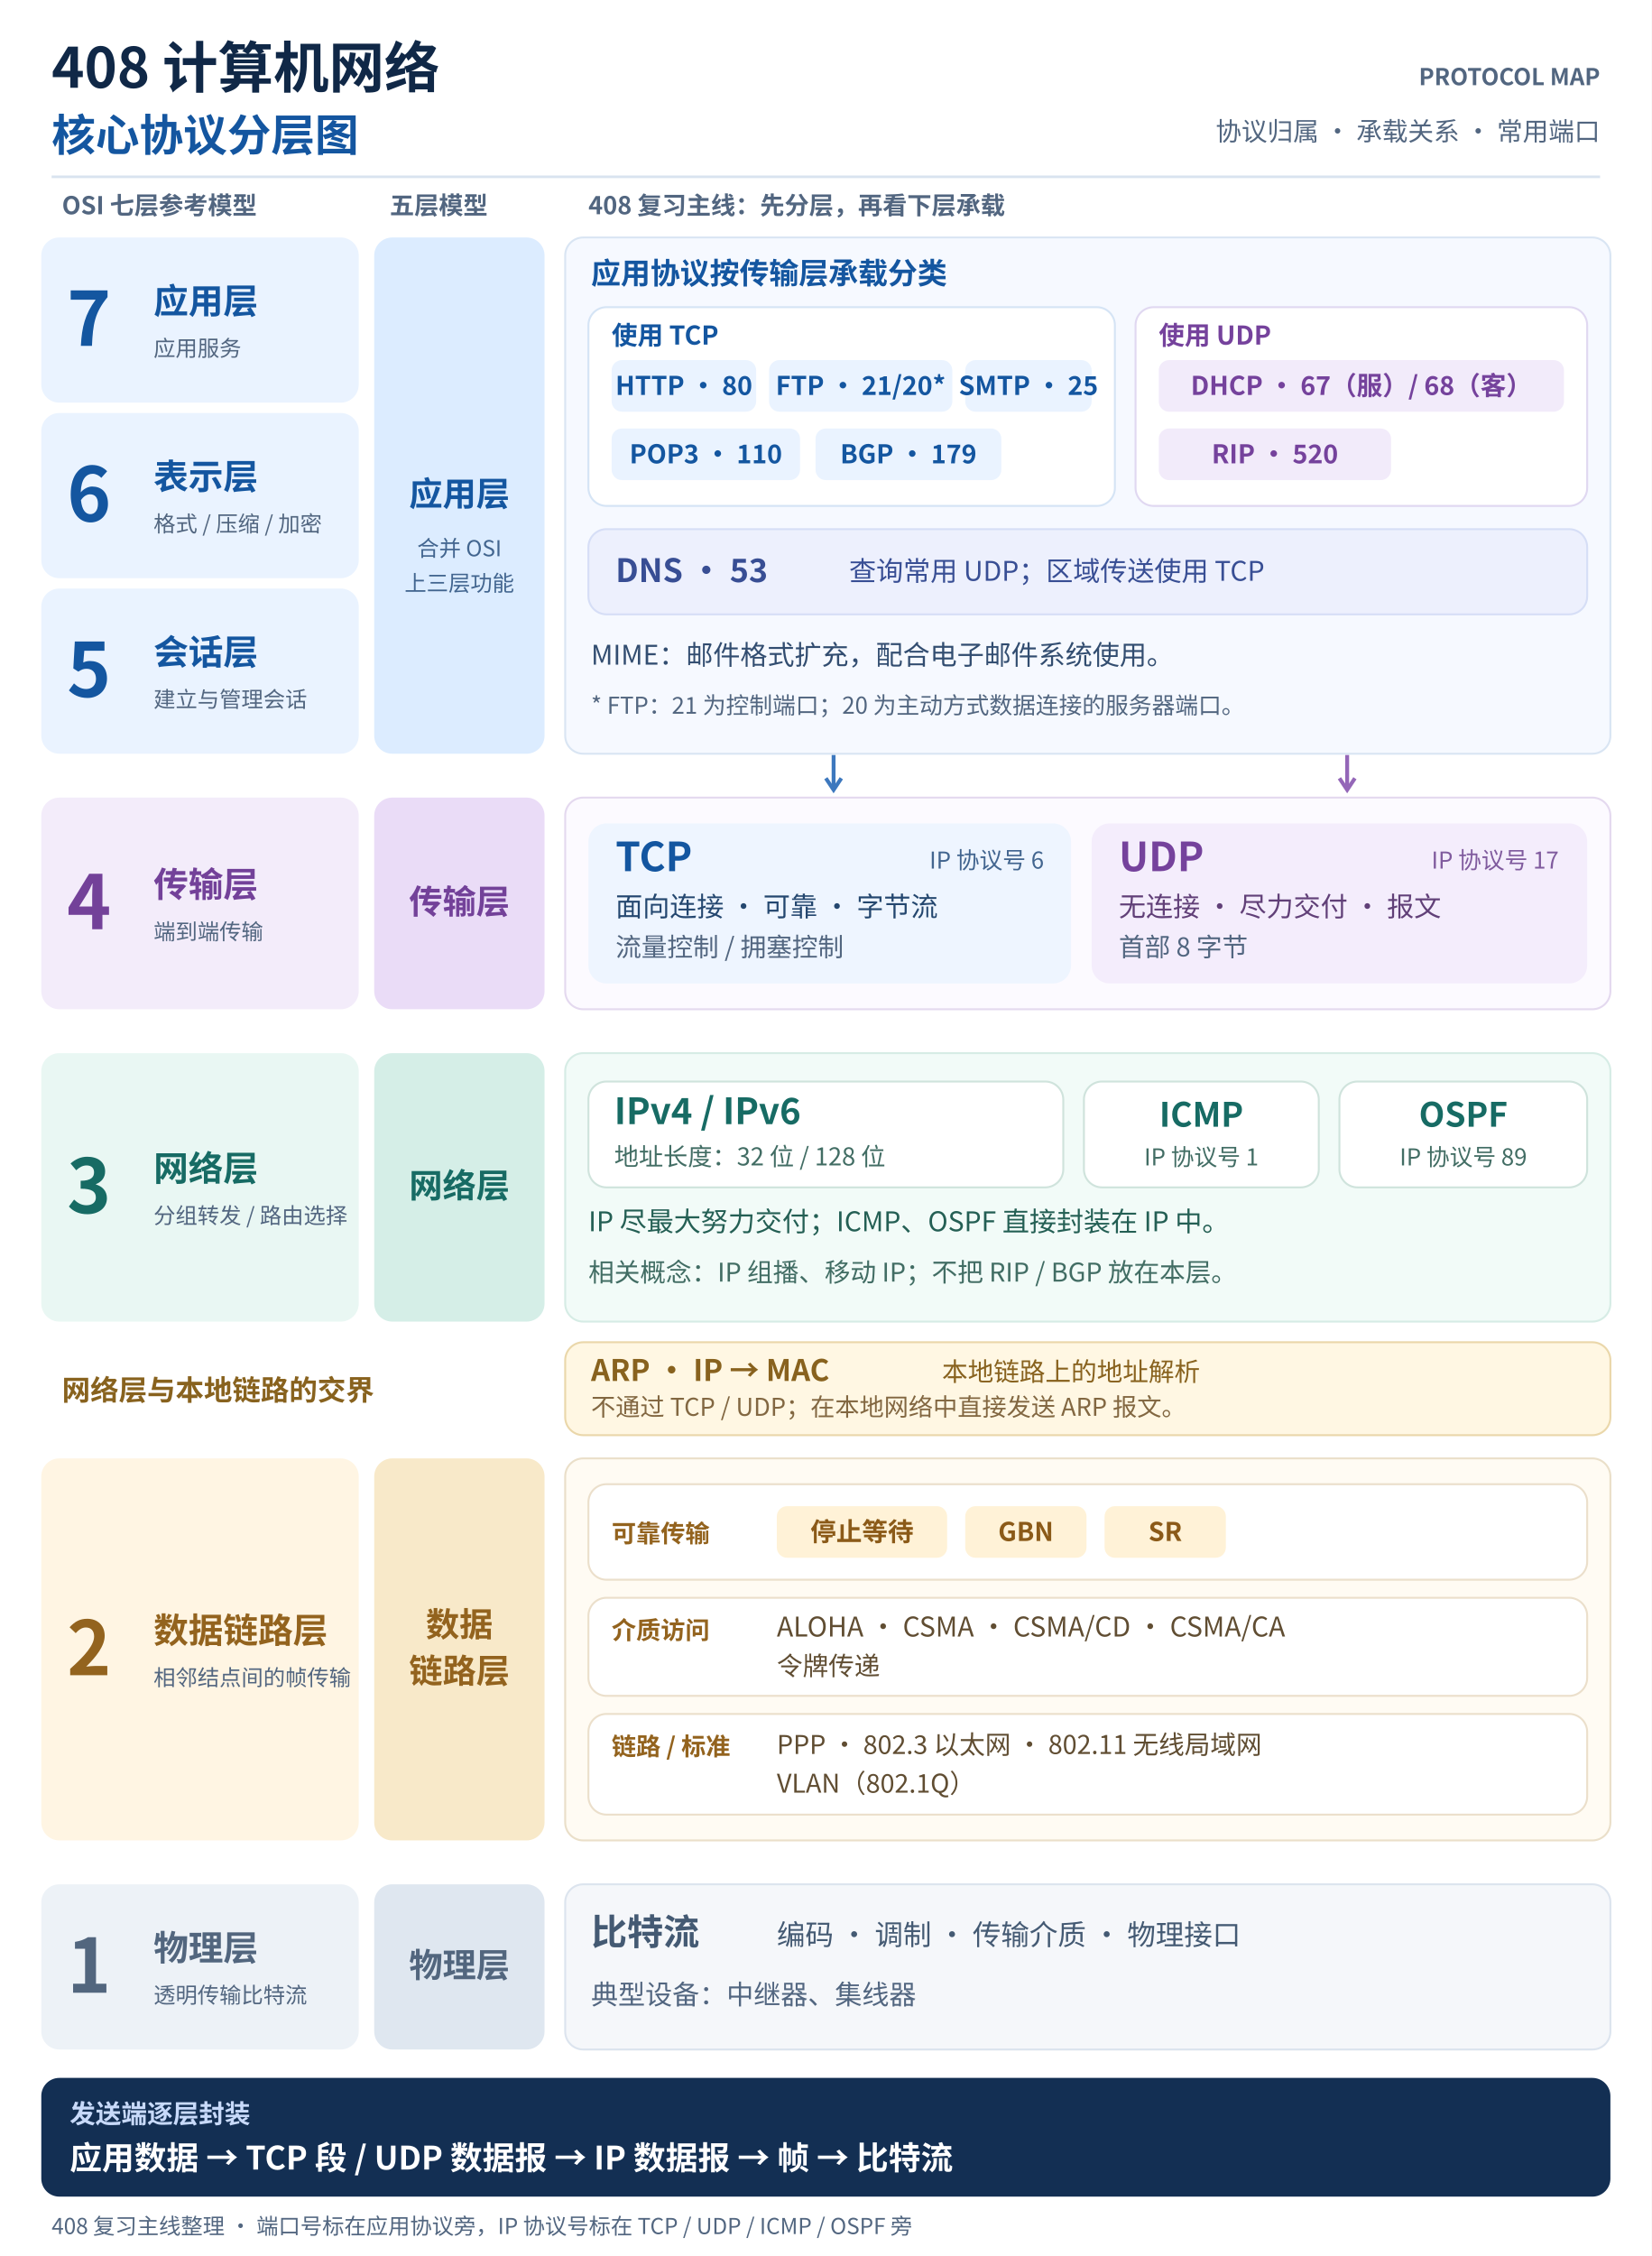
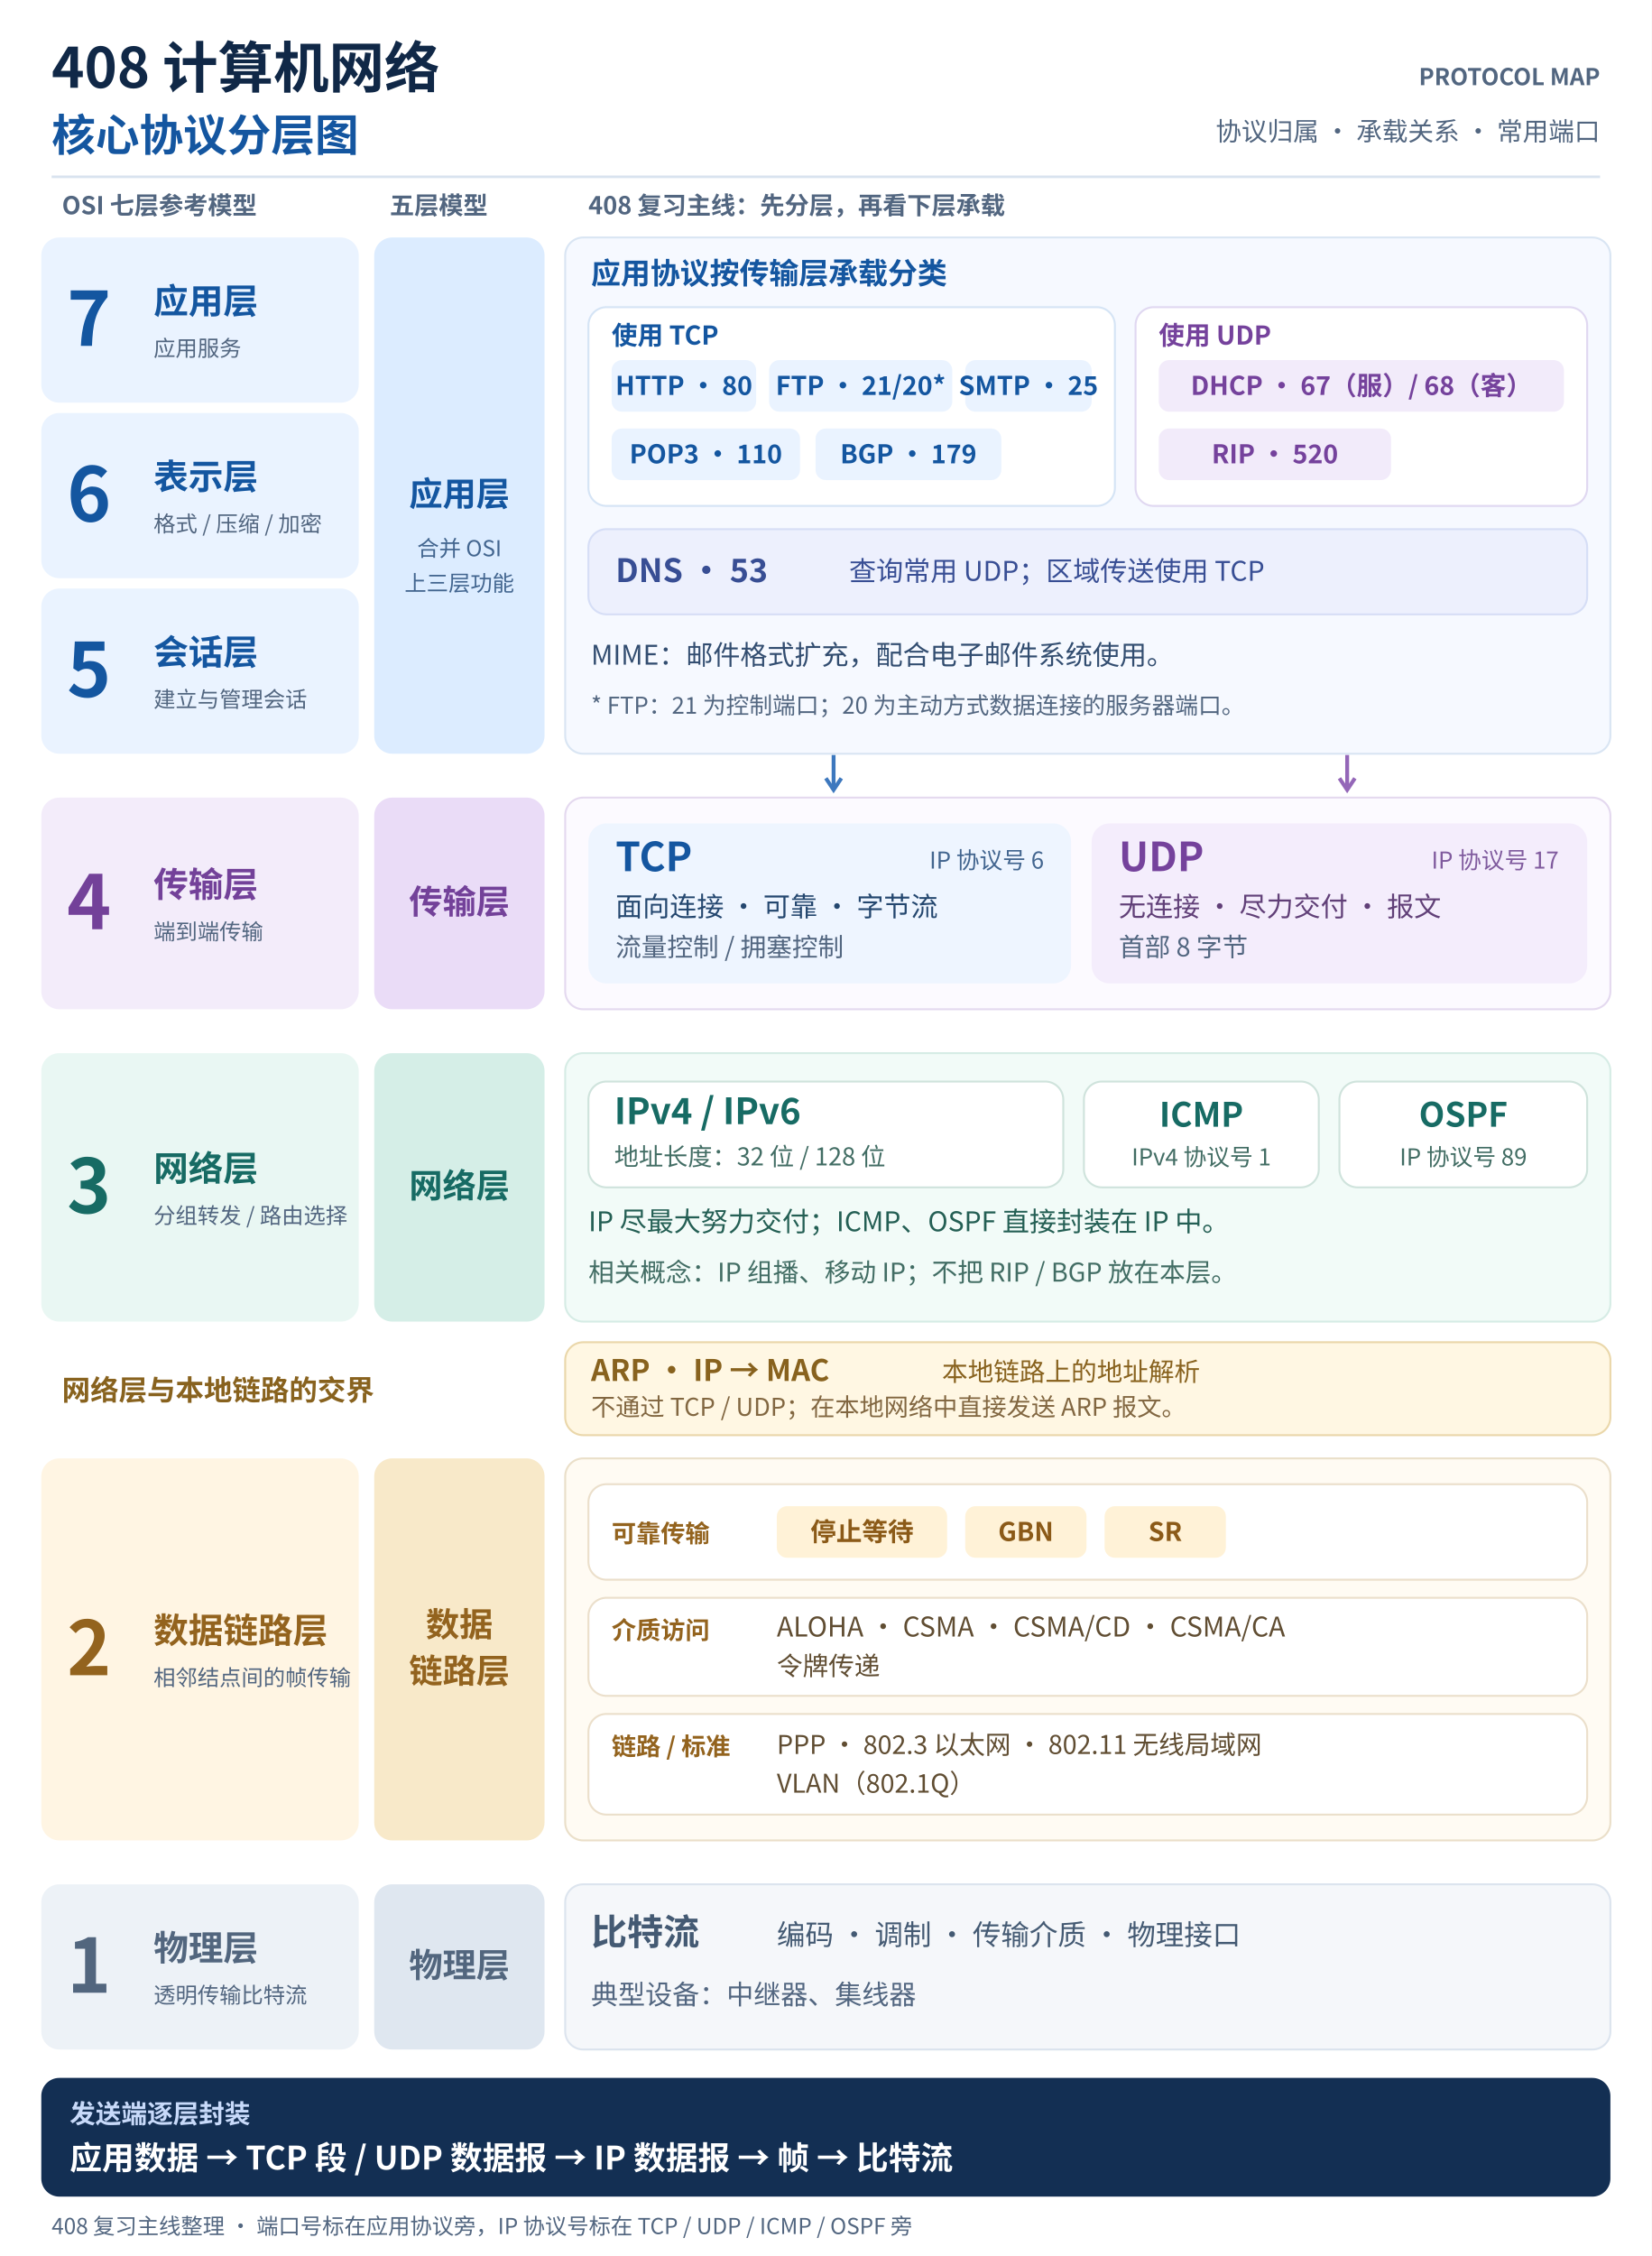
<svg xmlns="http://www.w3.org/2000/svg" width="1280" height="1748" viewBox="0 0 1280 1748" role="img" aria-labelledby="title desc">
  <rect width="1280" height="1748" fill="#fff" />
  <g font-family="PingFang SC, Microsoft YaHei, Noto Sans CJK SC, sans-serif">
    <text x="40" y="68" font-size="43" fill="#102847" font-weight="750" text-anchor="start">408 计算机网络</text>
    <text x="40" y="117" font-size="34" fill="#1456a0" font-weight="650" text-anchor="start">核心协议分层图</text>
    <text x="1240" y="66" font-size="18" fill="#526680" font-weight="600" text-anchor="end">PROTOCOL MAP</text>
    <text x="1240" y="109" font-size="20" fill="#526680" font-weight="400" text-anchor="end">协议归属 · 承载关系 · 常用端口</text>
    <line x1="40" y1="137" x2="1240" y2="137" stroke="#d9e3ef" stroke-width="2" />
    <text x="48" y="166" font-size="19" fill="#526680" font-weight="600" text-anchor="start">OSI 七层参考模型</text>
    <text x="302" y="166" font-size="19" fill="#526680" font-weight="600" text-anchor="start">五层模型</text>
    <text x="456" y="166" font-size="19" fill="#526680" font-weight="600" text-anchor="start">408 复习主线：先分层，再看下层承载</text>
    <rect x="32" y="184" width="246" height="128" rx="14" fill="#eaf3ff" stroke="none" stroke-width="1.5" />
    <text x="69" y="268.0" font-size="58" fill="#1456a0" font-weight="700" text-anchor="middle">7</text>
    <text x="119" y="243.0" font-size="27" fill="#1456a0" font-weight="700" text-anchor="start">应用层</text>
    <text x="119" y="276.0" font-size="17" fill="#526680" font-weight="400" text-anchor="start">应用服务</text>
    <rect x="32" y="320" width="246" height="128" rx="14" fill="#eaf3ff" stroke="none" stroke-width="1.5" />
    <text x="69" y="404.0" font-size="58" fill="#1456a0" font-weight="700" text-anchor="middle">6</text>
    <text x="119" y="379.0" font-size="27" fill="#1456a0" font-weight="700" text-anchor="start">表示层</text>
    <text x="119" y="412.0" font-size="17" fill="#526680" font-weight="400" text-anchor="start">格式 / 压缩 / 加密</text>
    <rect x="32" y="456" width="246" height="128" rx="14" fill="#eaf3ff" stroke="none" stroke-width="1.5" />
    <text x="69" y="540.0" font-size="58" fill="#1456a0" font-weight="700" text-anchor="middle">5</text>
    <text x="119" y="515.0" font-size="27" fill="#1456a0" font-weight="700" text-anchor="start">会话层</text>
    <text x="119" y="548.0" font-size="17" fill="#526680" font-weight="400" text-anchor="start">建立与管理会话</text>
    <rect x="290" y="184" width="132" height="400" rx="14" fill="#dcecff" stroke="none" stroke-width="1.5" />
    <text x="356" y="392.0" font-size="26" fill="#1456a0" font-weight="700" text-anchor="middle">应用层</text>
    <text x="356" y="431" font-size="17" fill="#42658f" font-weight="400" text-anchor="middle">合并 OSI</text>
    <text x="356" y="458" font-size="17" fill="#42658f" font-weight="400" text-anchor="middle">上三层功能</text>
    <rect x="438" y="184" width="810" height="400" rx="14" fill="#f6f9ff" stroke="#d9e5f3" stroke-width="1.5" />
    <text x="458" y="220" font-size="23" fill="#1456a0" font-weight="650" text-anchor="start">应用协议按传输层承载分类</text>
    <rect x="456" y="238" width="408" height="154" rx="14" fill="#fff" stroke="#d5e4f5" stroke-width="1.5" />
    <rect x="880" y="238" width="350" height="154" rx="14" fill="#fff" stroke="#e0d8f1" stroke-width="1.5" />
    <text x="474" y="267" font-size="20" fill="#1456a0" font-weight="700" text-anchor="start">使用 TCP</text>
    <text x="898" y="267" font-size="20" fill="#75429c" font-weight="700" text-anchor="start">使用 UDP</text>
    <rect x="474" y="279" width="112" height="40" rx="8" fill="#eaf3ff" stroke="none" stroke-width="1.5" />
    <text x="530.0" y="306" font-size="20" fill="#1456a0" font-weight="600" text-anchor="middle">HTTP · 80</text>
    <rect x="596" y="279" width="142" height="40" rx="8" fill="#eaf3ff" stroke="none" stroke-width="1.5" />
    <text x="667.0" y="306" font-size="20" fill="#1456a0" font-weight="600" text-anchor="middle">FTP · 21/20*</text>
    <rect x="748" y="279" width="98" height="40" rx="8" fill="#eaf3ff" stroke="none" stroke-width="1.5" />
    <text x="797.0" y="306" font-size="20" fill="#1456a0" font-weight="600" text-anchor="middle">SMTP · 25</text>
    <rect x="474" y="332" width="146" height="40" rx="8" fill="#eaf3ff" stroke="none" stroke-width="1.5" />
    <text x="547.0" y="359" font-size="20" fill="#1456a0" font-weight="600" text-anchor="middle">POP3 · 110</text>
    <rect x="632" y="332" width="144" height="40" rx="8" fill="#eaf3ff" stroke="none" stroke-width="1.5" />
    <text x="704.0" y="359" font-size="20" fill="#1456a0" font-weight="600" text-anchor="middle">BGP · 179</text>
    <rect x="898" y="279" width="314" height="40" rx="8" fill="#f2ebfa" stroke="none" stroke-width="1.5" />
    <text x="1055.0" y="306" font-size="20" fill="#75429c" font-weight="600" text-anchor="middle">DHCP · 67（服）/ 68（客）</text>
    <rect x="898" y="332" width="180" height="40" rx="8" fill="#f2ebfa" stroke="none" stroke-width="1.5" />
    <text x="988.0" y="359" font-size="20" fill="#75429c" font-weight="600" text-anchor="middle">RIP · 520</text>
    <rect x="456" y="410" width="774" height="66" rx="14" fill="#edf0fd" stroke="#d6def6" stroke-width="1.5" />
    <text x="477" y="451" font-size="25" fill="#384e94" font-weight="700" text-anchor="start">DNS · 53</text>
    <text x="658" y="450" font-size="21" fill="#384e94" font-weight="400" text-anchor="start">查询常用 UDP；区域传送使用 TCP</text>
    <text x="458" y="515" font-size="21" fill="#324d70" font-weight="400" text-anchor="start">MIME：邮件格式扩充，配合电子邮件系统使用。</text>
    <text x="458" y="553" font-size="18" fill="#526680" font-weight="400" text-anchor="start">* FTP：21 为控制端口；20 为主动方式数据连接的服务器端口。</text>
    <line x1="646" y1="585" x2="646" y2="610" stroke="#3d78be" stroke-width="3" />
    <path d="M 640 603 L 646 612 L 652 603" fill="none" stroke="#3d78be" stroke-width="3" />
    <line x1="1044" y1="585" x2="1044" y2="610" stroke="#9467b8" stroke-width="3" />
    <path d="M 1038 603 L 1044 612 L 1050 603" fill="none" stroke="#9467b8" stroke-width="3" />
    <rect x="32" y="618" width="246" height="164" rx="14" fill="#f3ecfa" stroke="none" stroke-width="1.5" />
    <text x="69" y="720.0" font-size="58" fill="#734199" font-weight="700" text-anchor="middle">4</text>
    <text x="119" y="695.0" font-size="27" fill="#734199" font-weight="700" text-anchor="start">传输层</text>
    <text x="119" y="728.0" font-size="17" fill="#526680" font-weight="400" text-anchor="start">端到端传输</text>
    <rect x="290" y="618" width="132" height="164" rx="14" fill="#eadcf7" stroke="none" stroke-width="1.5" />
    <text x="356" y="708.0" font-size="26" fill="#734199" font-weight="700" text-anchor="middle">传输层</text>
    <rect x="438" y="618" width="810" height="164" rx="14" fill="#fcfaff" stroke="#e4d9ef" stroke-width="1.5" />
    <rect x="456" y="638" width="374" height="124" rx="14" fill="#eef5ff" stroke="none" stroke-width="1.5" />
    <rect x="846" y="638" width="384" height="124" rx="14" fill="#f4edfc" stroke="none" stroke-width="1.5" />
    <text x="477" y="675" font-size="31" fill="#1456a0" font-weight="750" text-anchor="start">TCP</text>
    <text x="809" y="673" font-size="18" fill="#42658f" font-weight="500" text-anchor="end">IP 协议号 6</text>
    <text x="477" y="710" font-size="21" fill="#24476f" font-weight="400" text-anchor="start">面向连接 · 可靠 · 字节流</text>
    <text x="477" y="741" font-size="20" fill="#526680" font-weight="400" text-anchor="start">流量控制 / 拥塞控制</text>
    <text x="867" y="675" font-size="31" fill="#75429c" font-weight="750" text-anchor="start">UDP</text>
    <text x="1208" y="673" font-size="18" fill="#805b9e" font-weight="500" text-anchor="end">IP 协议号 17</text>
    <text x="867" y="710" font-size="21" fill="#614078" font-weight="400" text-anchor="start">无连接 · 尽力交付 · 报文</text>
    <text x="867" y="741" font-size="20" fill="#526680" font-weight="400" text-anchor="start">首部 8 字节</text>
    <rect x="32" y="816" width="246" height="208" rx="14" fill="#e9f7f3" stroke="none" stroke-width="1.5" />
    <text x="69" y="940.0" font-size="58" fill="#176b64" font-weight="700" text-anchor="middle">3</text>
    <text x="119" y="915.0" font-size="27" fill="#176b64" font-weight="700" text-anchor="start">网络层</text>
    <text x="119" y="948.0" font-size="17" fill="#526680" font-weight="400" text-anchor="start">分组转发 / 路由选择</text>
    <rect x="290" y="816" width="132" height="208" rx="14" fill="#d5eee7" stroke="none" stroke-width="1.5" />
    <text x="356" y="928.0" font-size="26" fill="#176b64" font-weight="700" text-anchor="middle">网络层</text>
    <rect x="438" y="816" width="810" height="208" rx="14" fill="#f2fbf8" stroke="#d6ece5" stroke-width="1.5" />
    <rect x="456" y="838" width="368" height="82" rx="14" fill="#fff" stroke="#cfe3dc" stroke-width="1.5" />
    <rect x="840" y="838" width="182" height="82" rx="14" fill="#fff" stroke="#cfe3dc" stroke-width="1.5" />
    <rect x="1038" y="838" width="192" height="82" rx="14" fill="#fff" stroke="#cfe3dc" stroke-width="1.5" />
    <text x="476" y="871" font-size="28" fill="#176b64" font-weight="700" text-anchor="start">IPv4 / IPv6</text>
    <text x="476" y="903" font-size="19" fill="#426d64" font-weight="400" text-anchor="start">地址长度：32 位 / 128 位</text>
    <text x="931" y="873" font-size="26" fill="#176b64" font-weight="700" text-anchor="middle">ICMP</text>
-     <text x="931" y="903" font-size="18" fill="#426d64" font-weight="400" text-anchor="middle">IP 协议号 1</text>
+     <text x="931" y="903" font-size="18" fill="#426d64" font-weight="400" text-anchor="middle">IPv4 协议号 1</text>
    <text x="1134" y="873" font-size="26" fill="#176b64" font-weight="700" text-anchor="middle">OSPF</text>
    <text x="1134" y="903" font-size="18" fill="#426d64" font-weight="400" text-anchor="middle">IP 协议号 89</text>
    <text x="456" y="954" font-size="21" fill="#245f54" font-weight="400" text-anchor="start">IP 尽最大努力交付；ICMP、OSPF 直接封装在 IP 中。</text>
    <text x="456" y="993" font-size="20" fill="#426d64" font-weight="400" text-anchor="start">相关概念：IP 组播、移动 IP；不把 RIP / BGP 放在本层。</text>
    <text x="48" y="1085" font-size="22" fill="#88621e" font-weight="600" text-anchor="start">网络层与本地链路的交界</text>
    <rect x="438" y="1040" width="810" height="72" rx="14" fill="#fff7e3" stroke="#ead7aa" stroke-width="1.5" />
    <text x="458" y="1070" font-size="23" fill="#88621e" font-weight="700" text-anchor="start">ARP · IP → MAC</text>
    <text x="730" y="1070" font-size="20" fill="#88621e" font-weight="400" text-anchor="start">本地链路上的地址解析</text>
    <text x="458" y="1097" font-size="19" fill="#826741" font-weight="400" text-anchor="start">不通过 TCP / UDP；在本地网络中直接发送 ARP 报文。</text>
    <rect x="32" y="1130" width="246" height="296" rx="14" fill="#fff5e3" stroke="none" stroke-width="1.5" />
    <text x="69" y="1298.0" font-size="58" fill="#93631e" font-weight="700" text-anchor="middle">2</text>
    <text x="119" y="1273.0" font-size="27" fill="#93631e" font-weight="700" text-anchor="start">数据链路层</text>
    <text x="119" y="1306.0" font-size="17" fill="#526680" font-weight="400" text-anchor="start">相邻结点间的帧传输</text>
    <rect x="290" y="1130" width="132" height="296" rx="14" fill="#f8e9c9" stroke="none" stroke-width="1.5" />
    <text x="356" y="1268.0" font-size="26" fill="#93631e" font-weight="700" text-anchor="middle">数据</text>
    <text x="356" y="1304.0" font-size="26" fill="#93631e" font-weight="700" text-anchor="middle">链路层</text>
    <rect x="438" y="1130" width="810" height="296" rx="14" fill="#fffbf3" stroke="#eadfc9" stroke-width="1.5" />
    <rect x="456" y="1150" width="774" height="74" rx="14" fill="#fff" stroke="#ebdfcb" stroke-width="1.5" />
    <text x="474" y="1195" font-size="19" fill="#93631e" font-weight="650" text-anchor="start">可靠传输</text>
    <rect x="602" y="1167" width="132" height="40" rx="8" fill="#fff2d7" stroke="none" stroke-width="1.5" />
    <text x="668.0" y="1194" font-size="20" fill="#8b5a18" font-weight="600" text-anchor="middle">停止等待</text>
    <rect x="748" y="1167" width="94" height="40" rx="8" fill="#fff2d7" stroke="none" stroke-width="1.5" />
    <text x="795.0" y="1194" font-size="20" fill="#8b5a18" font-weight="600" text-anchor="middle">GBN</text>
    <rect x="856" y="1167" width="94" height="40" rx="8" fill="#fff2d7" stroke="none" stroke-width="1.5" />
    <text x="903.0" y="1194" font-size="20" fill="#8b5a18" font-weight="600" text-anchor="middle">SR</text>
    <rect x="456" y="1238" width="774" height="76" rx="14" fill="#fff" stroke="#ebdfcb" stroke-width="1.5" />
    <text x="474" y="1270" font-size="19" fill="#93631e" font-weight="650" text-anchor="start">介质访问</text>
    <text x="602" y="1268" font-size="21" fill="#604d32" font-weight="400" text-anchor="start">ALOHA · CSMA · CSMA/CD · CSMA/CA</text>
    <text x="602" y="1298" font-size="20" fill="#604d32" font-weight="400" text-anchor="start">令牌传递</text>
    <rect x="456" y="1328" width="774" height="78" rx="14" fill="#fff" stroke="#ebdfcb" stroke-width="1.5" />
    <text x="474" y="1360" font-size="19" fill="#93631e" font-weight="650" text-anchor="start">链路 / 标准</text>
    <text x="602" y="1359" font-size="20" fill="#604d32" font-weight="400" text-anchor="start">PPP · 802.3 以太网 · 802.11 无线局域网</text>
    <text x="602" y="1389" font-size="20" fill="#604d32" font-weight="400" text-anchor="start">VLAN（802.1Q）</text>
    <rect x="32" y="1460" width="246" height="128" rx="14" fill="#edf2f7" stroke="none" stroke-width="1.5" />
    <text x="69" y="1544.0" font-size="58" fill="#52667e" font-weight="700" text-anchor="middle">1</text>
    <text x="119" y="1519.0" font-size="27" fill="#52667e" font-weight="700" text-anchor="start">物理层</text>
    <text x="119" y="1552.0" font-size="17" fill="#526680" font-weight="400" text-anchor="start">透明传输比特流</text>
    <rect x="290" y="1460" width="132" height="128" rx="14" fill="#dfe7f0" stroke="none" stroke-width="1.5" />
    <text x="356" y="1532.0" font-size="26" fill="#52667e" font-weight="700" text-anchor="middle">物理层</text>
    <rect x="438" y="1460" width="810" height="128" rx="14" fill="#f5f7fa" stroke="#dce4ee" stroke-width="1.5" />
    <text x="458" y="1507" font-size="28" fill="#445a73" font-weight="700" text-anchor="start">比特流</text>
    <text x="602" y="1507" font-size="22" fill="#445a73" font-weight="400" text-anchor="start">编码 · 调制 · 传输介质 · 物理接口</text>
    <text x="458" y="1553" font-size="21" fill="#526680" font-weight="400" text-anchor="start">典型设备：中继器、集线器</text>
    <rect x="32" y="1610" width="1216" height="92" rx="14" fill="#132f53" stroke="none" stroke-width="1.5" />
    <text x="54" y="1645" font-size="20" fill="#c8dafa" font-weight="600" text-anchor="start">发送端逐层封装</text>
    <text x="54" y="1681" font-size="25" fill="#fff" font-weight="600" text-anchor="start">应用数据 → TCP 段 / UDP 数据报 → IP 数据报 → 帧 → 比特流</text>
    <text x="40" y="1731" font-size="17" fill="#526680" font-weight="400" text-anchor="start">408 复习主线整理 · 端口号标在应用协议旁，IP 协议号标在 TCP / UDP / ICMP / OSPF 旁</text>
  </g>
</svg>
